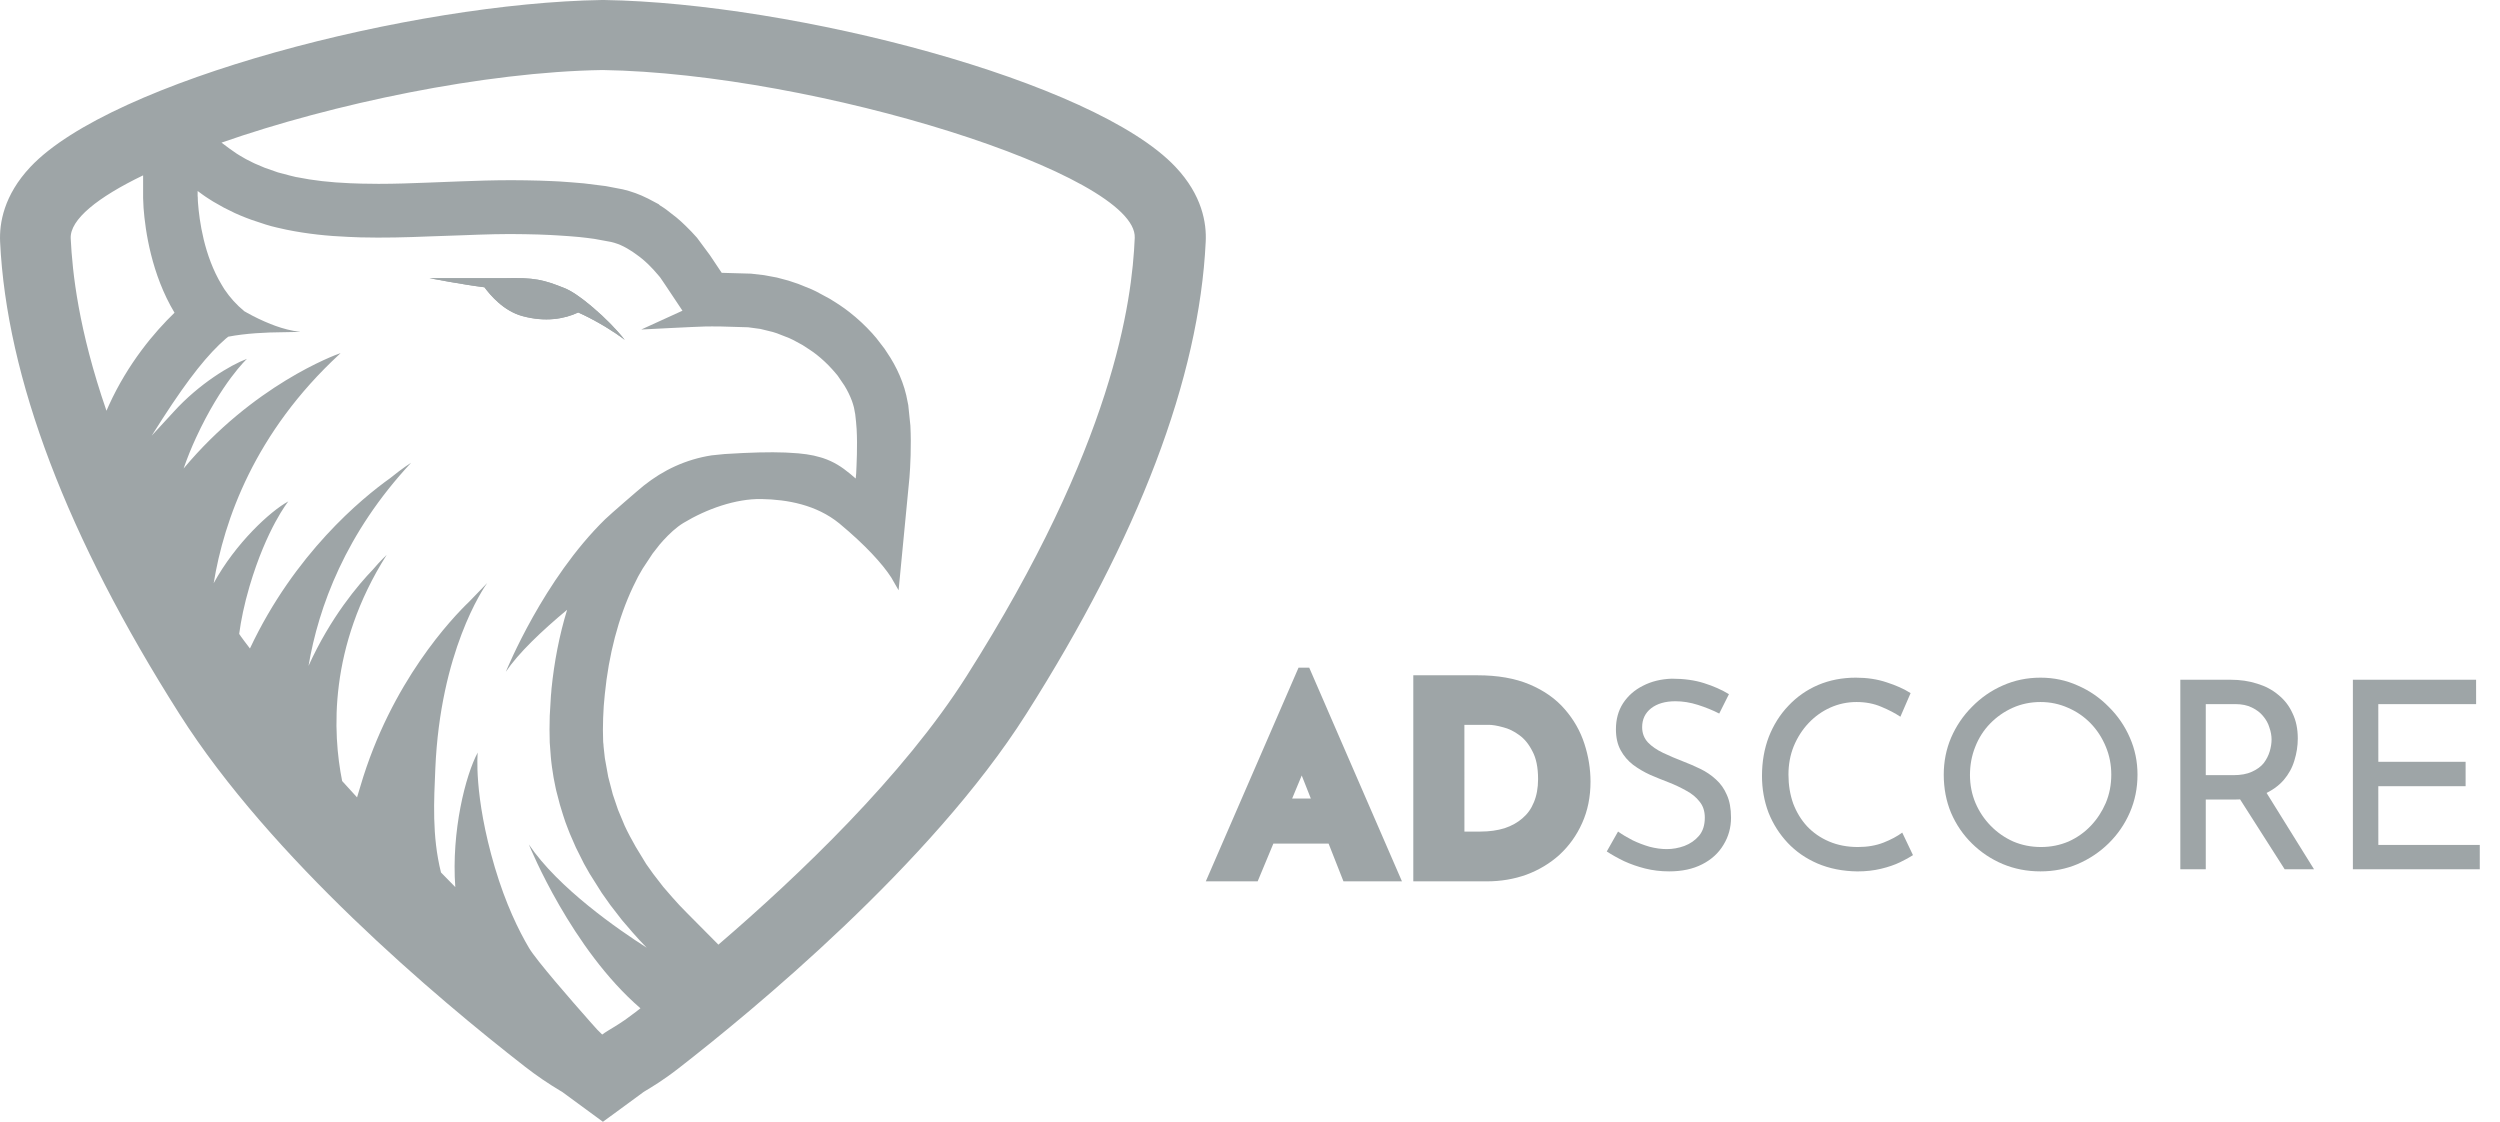
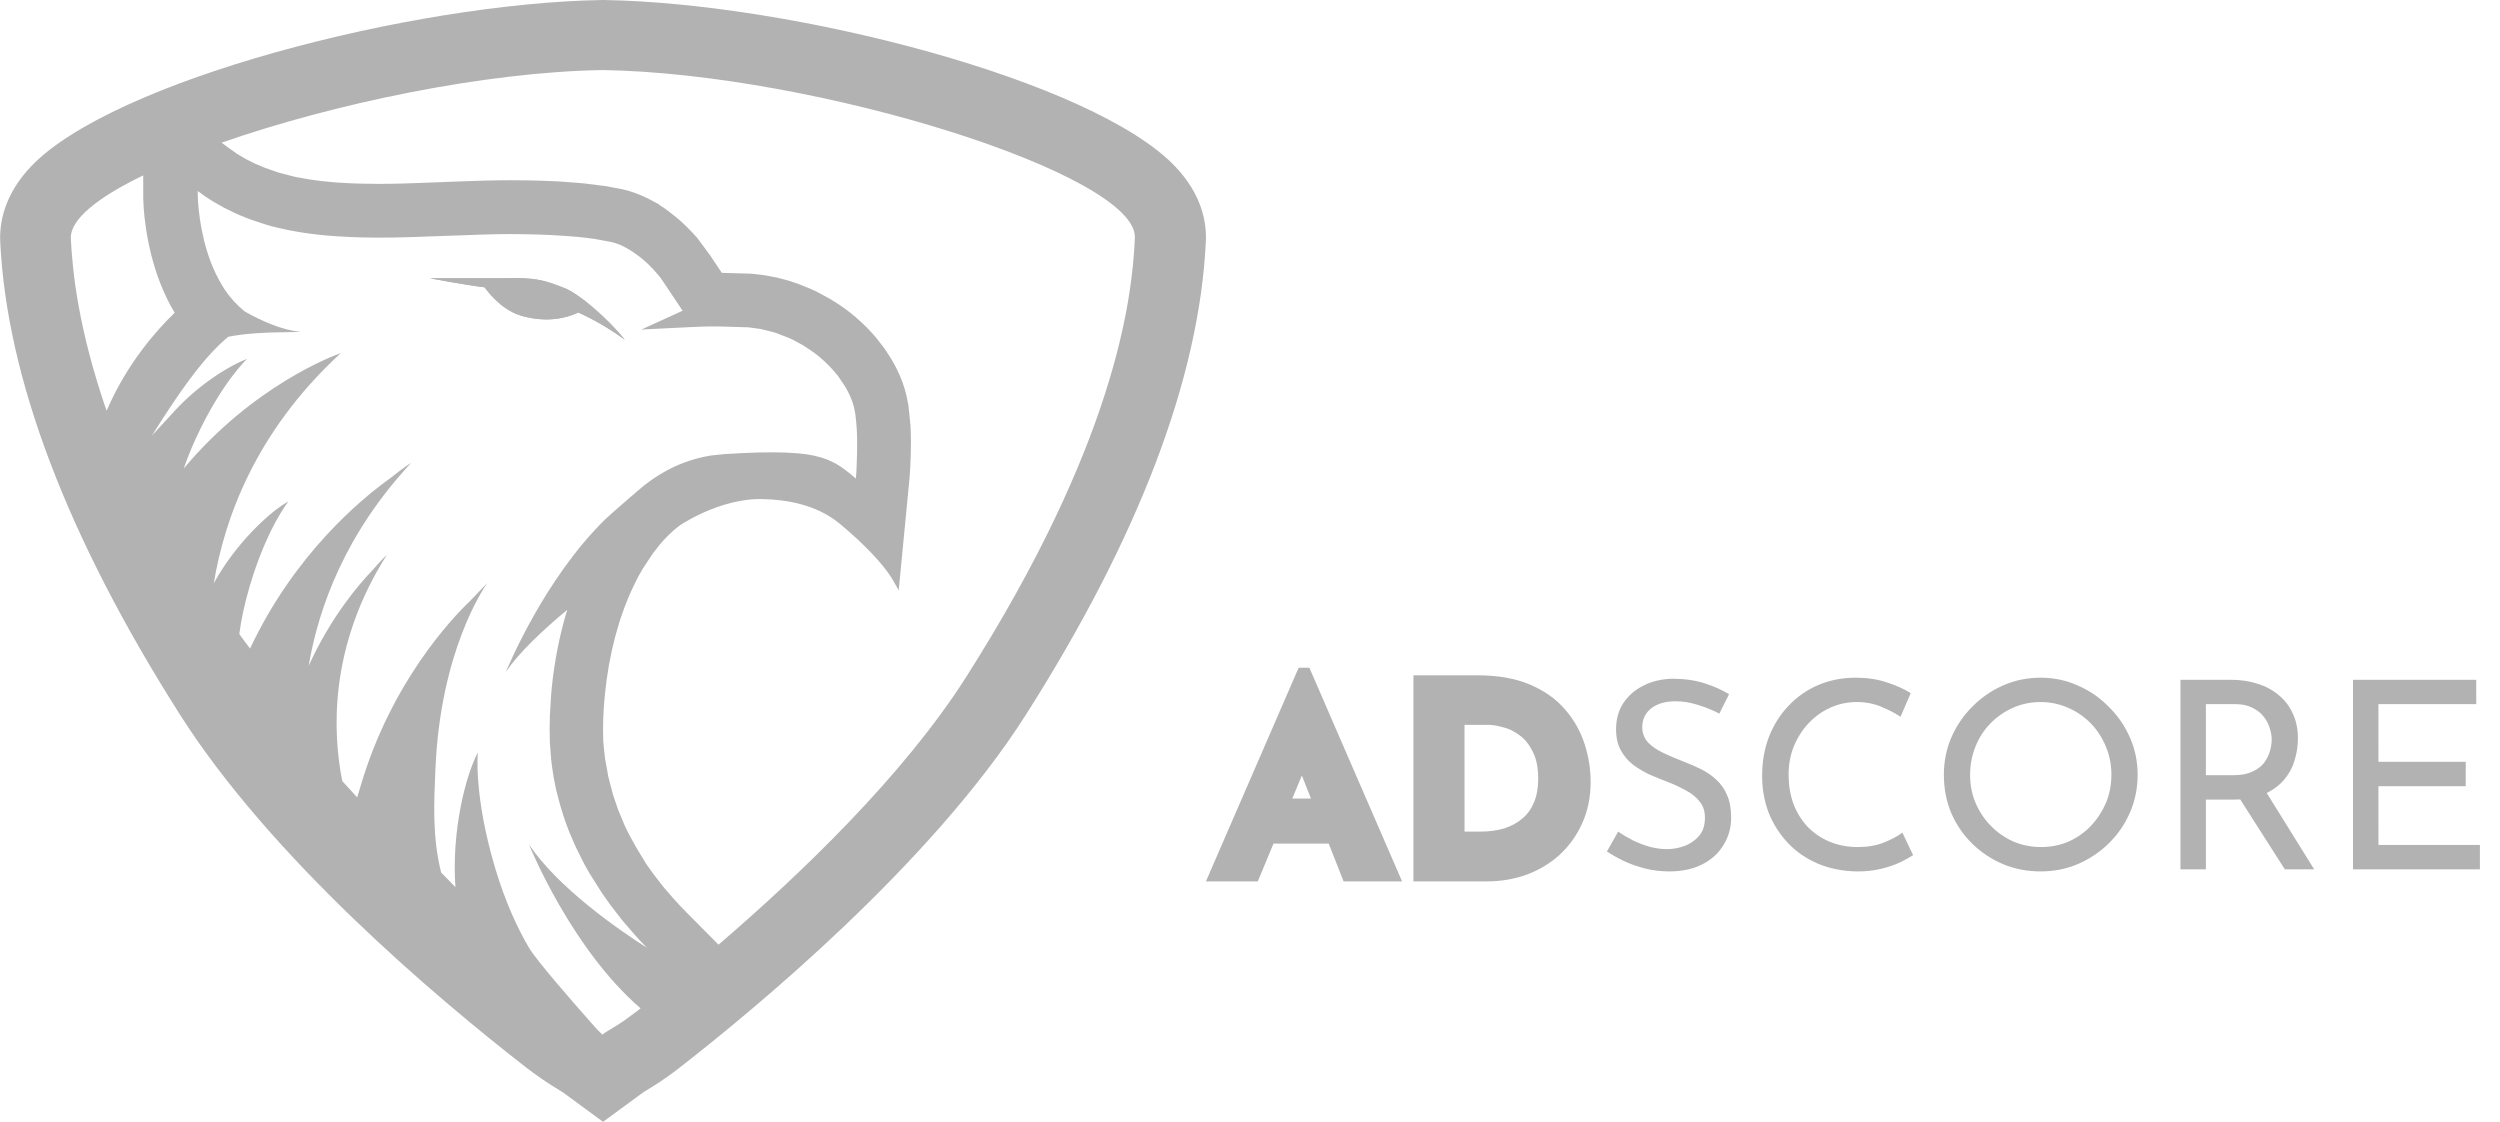
<svg xmlns="http://www.w3.org/2000/svg" width="100%" height="100%" viewBox="0 0 78 35" version="1.1" xml:space="preserve" style="fill-rule:evenodd;clip-rule:evenodd;stroke-linejoin:round;stroke-miterlimit:2;">
-   <path d="M19.492,10.604c-0.041,-0.033 -0.402,-0.312 -0.984,-0.624c-0.018,-0.011 -0.041,-0.022 -0.063,-0.033c-0.014,-0.011 -0.033,-0.018 -0.047,-0.026c-0.118,-0.061 -0.237,-0.118 -0.358,-0.172c-0.435,0.205 -1.031,0.305 -1.735,0.114c-0.59,-0.158 -1.002,-0.647 -1.19,-0.9c-0.66,-0.081 -1.713,-0.283 -1.713,-0.283l2.328,-0c0.951,-0.026 1.234,0.051 1.872,0.305c0.217,0.084 0.501,0.279 0.792,0.521c0.018,0.015 0.033,0.03 0.048,0.041l0.062,0.051c0.369,0.312 0.733,0.683 0.988,1.006" style="fill:#9ea5a7;" />
-   <path d="M36.675,5.207c-2.535,-2.692 -11.922,-5.112 -17.824,-5.207l-0.073,0c-5.91,0.095 -15.293,2.515 -17.828,5.207c-0.833,0.885 -0.973,1.759 -0.947,2.336c0.203,4.245 2.085,9.206 5.6,14.74c2.851,4.491 7.98,8.821 10.783,11.002c0.348,0.27 0.712,0.519 1.091,0.745l0.063,0.037l1.271,0.933l1.263,-0.926l0.052,-0.033c0.213,-0.128 0.578,-0.345 1.039,-0.705c2.269,-1.762 7.877,-6.368 10.849,-11.053c3.515,-5.534 5.401,-10.495 5.604,-14.74c0.03,-0.581 -0.11,-1.455 -0.943,-2.336Zm-9.948,8.181c-0.01,-0.155 -0.025,-0.309 -0.044,-0.463c-0.015,-0.077 -0.029,-0.147 -0.04,-0.213c-0.019,-0.073 -0.041,-0.143 -0.063,-0.205c-0.062,-0.165 -0.14,-0.324 -0.232,-0.474l-0.21,-0.309c-0.03,-0.033 -0.055,-0.069 -0.085,-0.102c-0.029,-0.034 -0.055,-0.067 -0.088,-0.1c-0.15,-0.167 -0.314,-0.32 -0.49,-0.459c-0.074,-0.055 -0.144,-0.11 -0.221,-0.158l-0.221,-0.143l-0.284,-0.154c-0.041,-0.018 -0.081,-0.04 -0.125,-0.059l-0.383,-0.15c-0.045,-0.015 -0.085,-0.03 -0.129,-0.041l-0.387,-0.095l-0.383,-0.052l-0.866,-0.025c-0.195,-0.004 -0.347,0 -0.464,0c-0.317,0.007 -2.005,0.095 -2.005,0.095l1.286,-0.587l-0.549,-0.823c-0.044,-0.062 -0.084,-0.125 -0.125,-0.184c-0.004,-0.003 -0.004,-0.007 -0.007,-0.011c-0,-0.003 -0.004,-0.003 -0.008,-0.011c-0.007,-0.011 -0.014,-0.018 -0.025,-0.033l-0.004,-0.003c-0.011,-0.015 -0.022,-0.03 -0.037,-0.044c-0.097,-0.117 -0.2,-0.229 -0.309,-0.335c-0.062,-0.06 -0.126,-0.117 -0.192,-0.172c-0.055,-0.044 -0.114,-0.092 -0.173,-0.132c-0.089,-0.068 -0.183,-0.13 -0.28,-0.184c-0.004,-0.004 -0.008,-0.004 -0.008,-0.007c-0.04,-0.023 -0.077,-0.041 -0.117,-0.063c-0.124,-0.063 -0.255,-0.111 -0.391,-0.143l-0.523,-0.096c-0.158,-0.022 -0.317,-0.042 -0.475,-0.058c-0.207,-0.019 -0.435,-0.037 -0.686,-0.051l-0.21,-0.012c-0.243,-0.011 -0.508,-0.022 -0.792,-0.025c-0.63,-0.015 -1.282,0.007 -1.945,0.033l-1.043,0.036c-0.718,0.03 -1.436,0.048 -2.147,0.03c-0.126,-0.004 -0.255,-0.008 -0.38,-0.015c-0.634,-0.026 -1.282,-0.092 -1.927,-0.224l-0.295,-0.066c-0.119,-0.027 -0.237,-0.058 -0.353,-0.095l-0.435,-0.144c-0.059,-0.022 -0.121,-0.044 -0.177,-0.066c-0.117,-0.044 -0.232,-0.095 -0.35,-0.147l-0.342,-0.169l-0.336,-0.19c-0.055,-0.034 -0.11,-0.067 -0.162,-0.103c-0.055,-0.037 -0.11,-0.07 -0.162,-0.11c-0.055,-0.037 -0.11,-0.078 -0.162,-0.118l-0,0.158c-0,0.011 -0,0.022 0.004,0.033c-0,0.033 0.003,0.066 0.003,0.106c-0,0.022 0.004,0.044 0.004,0.067c0.041,0.554 0.188,1.652 0.741,2.566l0.081,0.133c0.173,0.259 0.384,0.492 0.626,0.69c0.004,0.004 0.007,0.007 0.011,0.007l0.022,0.011c0.01,0.008 0.022,0.014 0.033,0.019c0.004,0 0.008,0.003 0.011,0.007c0.238,0.133 0.484,0.251 0.737,0.352l0.155,0.059c0.236,0.085 0.494,0.155 0.755,0.184c0.007,0 0.011,0.004 0.015,0.004l0.004,0c-0,0 -0.461,0.011 -0.568,0.011c-0.486,0.003 -1.135,0.033 -1.68,0.139c-0.026,0.023 -0.053,0.045 -0.081,0.066c-0.545,0.474 -1.134,1.201 -1.967,2.49l-0.339,0.532c-0,0 0.626,-0.683 0.682,-0.741c0.795,-0.878 1.775,-1.465 2.291,-1.657c-0,0 -0.792,0.735 -1.591,2.464c-0.145,0.313 -0.274,0.633 -0.387,0.959c2.166,-2.596 4.704,-3.536 4.9,-3.602l-0.004,0.003c-0.011,0.008 -0.019,0.019 -0.03,0.03c-2.648,2.445 -3.606,5.181 -3.927,7.146c0.678,-1.241 1.761,-2.244 2.329,-2.552c-0,0 -0.675,0.833 -1.213,2.658c-0.165,0.562 -0.265,1.058 -0.32,1.473c-0.004,0.018 0.335,0.459 0.335,0.459c1.393,-2.96 3.485,-4.682 4.384,-5.321c-0,0 0.004,0 0.004,-0.004c0.394,-0.319 0.641,-0.47 0.641,-0.47c-2.045,2.192 -2.888,4.495 -3.201,6.338c0.688,-1.52 1.561,-2.541 2.007,-3.004c0.247,-0.29 0.413,-0.44 0.431,-0.459c-1.823,2.876 -1.687,5.564 -1.389,7.055l0.465,0.51c0.022,-0.081 0.084,-0.279 0.107,-0.356c0.957,-3.25 2.866,-5.247 3.4,-5.758l0.553,-0.573c-0.126,0.176 -1.463,2.141 -1.618,5.791c-0.04,0.973 -0.11,2.09 0.177,3.239l0.446,0.456c-0.125,-1.745 0.321,-3.496 0.7,-4.198c-0,0 -0.137,1.318 0.534,3.584c0.339,1.142 0.744,1.968 1.068,2.516c0.229,0.385 1.308,1.623 1.912,2.306c0.082,0.092 0.152,0.173 0.214,0.239c0.019,0.01 0.122,0.128 0.155,0.154c0.033,-0.026 0.122,-0.085 0.188,-0.125c0.121,-0.074 0.298,-0.176 0.516,-0.327l0.335,-0.246c0.044,-0.037 0.092,-0.07 0.14,-0.11c0.004,-0.004 0.011,-0.008 0.015,-0.011c-2.148,-1.851 -3.441,-5.013 -3.482,-5.112c0.917,1.362 2.796,2.659 3.677,3.221c-0.152,-0.155 -0.3,-0.314 -0.442,-0.478l-0.328,-0.382l-0.361,-0.466l-0.273,-0.386l-0.379,-0.602l-0.173,-0.305l-0.255,-0.51l-0.184,-0.422c-0.022,-0.052 -0.04,-0.103 -0.062,-0.158c-0.056,-0.14 -0.107,-0.282 -0.151,-0.426l-0.1,-0.327l-0.114,-0.437c-0.008,-0.026 -0.011,-0.055 -0.019,-0.085c-0.047,-0.213 -0.085,-0.429 -0.114,-0.646c-0.007,-0.039 -0.012,-0.078 -0.015,-0.117c-0.007,-0.07 -0.018,-0.14 -0.022,-0.213l-0.033,-0.441l-0.007,-0.408c-0,-0.139 0.003,-0.282 0.007,-0.422l0.037,-0.635c0.007,-0.07 0.015,-0.14 0.018,-0.213c0.085,-0.837 0.244,-1.671 0.487,-2.464c-0.803,0.668 -1.525,1.358 -1.912,1.935c0.04,-0.096 1.182,-2.886 3.098,-4.759c0.155,-0.151 1.054,-0.929 1.205,-1.05c0.608,-0.485 1.315,-0.819 2.118,-0.944l0.406,-0.041c0.803,-0.051 1.411,-0.066 1.893,-0.047c0.044,0 0.085,0.003 0.125,0.007c0.398,0.018 0.708,0.062 0.973,0.143c0.026,0.008 0.052,0.015 0.074,0.022c0.342,0.114 0.589,0.276 0.851,0.492c0.055,0.048 0.114,0.096 0.173,0.147c-0,0 0.007,-0.062 0.015,-0.161c0.011,-0.268 0.044,-0.845 0.014,-1.381Zm3.424,7.716c-1.968,3.103 -5.214,6.202 -7.737,8.369l-0.991,-0.999c-0.156,-0.155 -0.306,-0.315 -0.45,-0.481l-0.28,-0.323l-0.309,-0.4l-0.225,-0.316l-0.324,-0.533l-0.184,-0.334c-0.057,-0.107 -0.111,-0.216 -0.162,-0.326l-0.207,-0.496l-0.162,-0.478l-0.143,-0.547l-0.1,-0.554c-0.004,-0.011 -0.004,-0.026 -0.007,-0.044l-0.037,-0.338c-0.004,-0.03 -0.004,-0.059 -0.007,-0.099l-0.004,-0.022c-0,-0.019 -0,-0.037 -0.004,-0.059l-0.007,-0.353c-0,-0.121 0.004,-0.239 0.007,-0.374c0.004,-0.121 0.011,-0.239 0.019,-0.371l0.033,-0.364c0.121,-1.23 0.423,-2.387 0.88,-3.352l0.155,-0.313c0.011,-0.025 0.026,-0.051 0.041,-0.073l0.106,-0.184l0.31,-0.47l0.221,-0.282c0.033,-0.041 0.066,-0.078 0.107,-0.122c0.199,-0.216 0.405,-0.411 0.633,-0.55c0.719,-0.434 1.632,-0.761 2.436,-0.746c0.803,0.015 1.709,0.176 2.427,0.76c0.826,0.687 1.349,1.267 1.622,1.689l0.228,0.397l0.339,-3.518c0.026,-0.331 0.062,-0.977 0.029,-1.619l-0.066,-0.639l-0.063,-0.309c-0.033,-0.141 -0.075,-0.279 -0.125,-0.415c-0.097,-0.263 -0.221,-0.515 -0.368,-0.753c-0.059,-0.095 -0.121,-0.189 -0.184,-0.282l-0.255,-0.331c-0.044,-0.055 -0.092,-0.11 -0.133,-0.154c-0.215,-0.237 -0.451,-0.456 -0.703,-0.654c-0.097,-0.076 -0.196,-0.148 -0.299,-0.217c-0.033,-0.025 -0.069,-0.047 -0.106,-0.069l-0.21,-0.132l-0.431,-0.232c-0.048,-0.025 -0.1,-0.047 -0.14,-0.066l-0.417,-0.169l-0.309,-0.103l-0.357,-0.095l-0.398,-0.074l-0.409,-0.047l-0.914,-0.026c-0.124,-0.183 -0.246,-0.367 -0.368,-0.551l-0.402,-0.543c-0.113,-0.128 -0.231,-0.252 -0.354,-0.371c-0.091,-0.09 -0.185,-0.175 -0.283,-0.257l-0.321,-0.25c-0.064,-0.047 -0.131,-0.091 -0.199,-0.132l-0.04,-0.037l-0.332,-0.176l-0.018,-0.008c-0.244,-0.123 -0.501,-0.216 -0.767,-0.279l-0.534,-0.102l-0.681,-0.085c-0.252,-0.023 -0.504,-0.042 -0.756,-0.059c-0,0 -0.191,-0.011 -0.224,-0.011c-0.258,-0.011 -0.538,-0.022 -0.833,-0.025c-0.147,-0.004 -0.298,-0.004 -0.449,-0.004c-0.549,0 -1.117,0.018 -1.603,0.037l-1.035,0.04c-0.457,0.018 -0.991,0.037 -1.507,0.037c-0.177,0 -0.357,-0.004 -0.542,-0.007l-0.346,-0.012c-0.619,-0.025 -1.161,-0.088 -1.647,-0.187l-0.044,-0.007l-0.107,-0.026c-0.022,-0.004 -0.044,-0.011 -0.074,-0.018l-0.379,-0.1l-0.416,-0.146l-0.303,-0.129c-0.022,-0.011 -0.044,-0.018 -0.069,-0.033l-0.188,-0.095c-0.015,-0.008 -0.026,-0.015 -0.041,-0.022l-0.177,-0.103c-0.033,-0.019 -0.062,-0.041 -0.095,-0.059l-0.236,-0.165l-0.236,-0.177c3.467,-1.211 8.194,-2.207 11.889,-2.265c6.668,0.106 16.696,3.261 16.604,5.236c-0.085,1.994 -0.655,6.442 -5.253,13.683Zm-26.829,-8.288c-0.876,-2.538 -1.064,-4.315 -1.116,-5.376c-0.029,-0.592 0.844,-1.286 2.259,-1.969l-0,0.709l0.014,0.308c0.052,0.705 0.247,2.071 0.966,3.269c-0.63,0.609 -1.448,1.575 -2.045,2.882l-0.078,0.177Z" style="fill:#9ea5a7;" />
-   <path d="M19.492,10.604c-0.041,-0.033 -0.402,-0.312 -0.984,-0.624c-0.018,-0.011 -0.041,-0.022 -0.063,-0.033c-0.014,-0.011 -0.033,-0.018 -0.047,-0.026c-0.118,-0.061 -0.237,-0.118 -0.358,-0.172c-0.435,0.205 -1.031,0.305 -1.735,0.114c-0.59,-0.158 -1.002,-0.647 -1.19,-0.9c-0.66,-0.081 -1.713,-0.283 -1.713,-0.283l2.328,-0c0.951,-0.026 1.234,0.051 1.872,0.305c0.217,0.084 0.501,0.279 0.792,0.521c0.018,0.015 0.033,0.03 0.048,0.041l0.062,0.051c0.369,0.312 0.733,0.683 0.988,1.006" style="fill:#9ea5a7;" />
-   <path d="M53.64,22.263c-0.202,-0.104 -0.423,-0.193 -0.663,-0.27c-0.239,-0.076 -0.474,-0.114 -0.703,-0.114c-0.316,-0 -0.57,0.073 -0.761,0.221c-0.185,0.147 -0.278,0.343 -0.278,0.588c-0,0.186 0.06,0.344 0.18,0.475c0.12,0.125 0.278,0.234 0.475,0.327c0.196,0.093 0.4,0.18 0.613,0.262c0.186,0.071 0.368,0.15 0.548,0.237c0.18,0.087 0.341,0.196 0.483,0.327c0.147,0.131 0.262,0.292 0.343,0.483c0.087,0.191 0.131,0.428 0.131,0.711c-0,0.311 -0.079,0.595 -0.237,0.851c-0.153,0.256 -0.374,0.458 -0.663,0.605c-0.289,0.148 -0.632,0.221 -1.03,0.221c-0.262,-0 -0.513,-0.03 -0.753,-0.09c-0.234,-0.06 -0.452,-0.136 -0.654,-0.229c-0.202,-0.098 -0.382,-0.199 -0.54,-0.302l0.352,-0.622c0.131,0.093 0.281,0.183 0.45,0.27c0.169,0.082 0.346,0.15 0.531,0.204c0.186,0.049 0.366,0.074 0.54,0.074c0.186,-0 0.368,-0.033 0.548,-0.098c0.186,-0.071 0.338,-0.177 0.458,-0.319c0.12,-0.142 0.18,-0.33 0.18,-0.565c-0,-0.201 -0.054,-0.368 -0.163,-0.499c-0.104,-0.136 -0.243,-0.25 -0.418,-0.343c-0.174,-0.098 -0.359,-0.186 -0.556,-0.262c-0.185,-0.071 -0.373,-0.147 -0.564,-0.229c-0.191,-0.087 -0.368,-0.191 -0.532,-0.311c-0.163,-0.125 -0.294,-0.278 -0.392,-0.458c-0.099,-0.18 -0.148,-0.398 -0.148,-0.654c-0,-0.311 0.074,-0.581 0.221,-0.81c0.153,-0.234 0.36,-0.417 0.622,-0.548c0.262,-0.136 0.562,-0.21 0.9,-0.221c0.381,-0 0.717,0.047 1.006,0.139c0.294,0.093 0.553,0.207 0.777,0.344l-0.303,0.605Z" style="fill:#9ea5a7;fill-rule:nonzero;" />
-   <path d="M59.685,26.68c-0.098,0.066 -0.232,0.139 -0.401,0.221c-0.169,0.082 -0.368,0.15 -0.597,0.205c-0.223,0.054 -0.469,0.082 -0.736,0.082c-0.458,-0.006 -0.872,-0.088 -1.243,-0.246c-0.366,-0.158 -0.676,-0.373 -0.933,-0.646c-0.256,-0.273 -0.455,-0.586 -0.597,-0.941c-0.136,-0.36 -0.204,-0.741 -0.204,-1.145c-0,-0.442 0.071,-0.848 0.212,-1.219c0.148,-0.376 0.352,-0.7 0.614,-0.973c0.262,-0.278 0.57,-0.494 0.924,-0.646c0.36,-0.153 0.753,-0.229 1.178,-0.229c0.354,0 0.676,0.049 0.965,0.147c0.289,0.093 0.537,0.204 0.744,0.335l-0.319,0.737c-0.163,-0.11 -0.362,-0.213 -0.597,-0.311c-0.229,-0.098 -0.485,-0.148 -0.769,-0.148c-0.289,0 -0.561,0.058 -0.817,0.172c-0.257,0.115 -0.483,0.276 -0.679,0.483c-0.197,0.207 -0.352,0.45 -0.467,0.728c-0.109,0.272 -0.163,0.567 -0.163,0.883c-0,0.322 0.049,0.622 0.147,0.9c0.104,0.273 0.248,0.51 0.434,0.712c0.19,0.201 0.419,0.36 0.687,0.474c0.267,0.114 0.567,0.172 0.899,0.172c0.3,0 0.567,-0.047 0.802,-0.139c0.234,-0.093 0.428,-0.197 0.581,-0.311l0.335,0.703Z" style="fill:#9ea5a7;fill-rule:nonzero;" />
-   <path d="M60.645,24.169c-0,-0.409 0.076,-0.793 0.229,-1.153c0.158,-0.365 0.376,-0.687 0.654,-0.965c0.278,-0.284 0.597,-0.505 0.957,-0.663c0.366,-0.163 0.758,-0.245 1.178,-0.245c0.415,0 0.802,0.082 1.162,0.245c0.365,0.158 0.687,0.379 0.965,0.663c0.283,0.278 0.504,0.6 0.662,0.965c0.159,0.36 0.238,0.744 0.238,1.153c-0,0.42 -0.079,0.813 -0.238,1.178c-0.158,0.365 -0.379,0.687 -0.662,0.965c-0.278,0.273 -0.6,0.488 -0.965,0.646c-0.36,0.153 -0.747,0.229 -1.162,0.229c-0.42,0 -0.812,-0.076 -1.178,-0.229c-0.36,-0.152 -0.679,-0.365 -0.957,-0.638c-0.278,-0.272 -0.496,-0.591 -0.654,-0.957c-0.153,-0.365 -0.229,-0.763 -0.229,-1.194Zm0.818,0.008c-0,0.311 0.057,0.603 0.172,0.876c0.114,0.267 0.272,0.504 0.474,0.711c0.202,0.207 0.436,0.371 0.704,0.491c0.267,0.114 0.556,0.172 0.867,0.172c0.305,0 0.591,-0.058 0.859,-0.172c0.267,-0.12 0.498,-0.284 0.695,-0.491c0.196,-0.207 0.351,-0.444 0.466,-0.711c0.115,-0.273 0.172,-0.568 0.172,-0.884c-0,-0.311 -0.057,-0.602 -0.172,-0.875c-0.115,-0.278 -0.273,-0.521 -0.474,-0.728c-0.202,-0.207 -0.437,-0.368 -0.704,-0.483c-0.267,-0.119 -0.553,-0.18 -0.859,-0.18c-0.311,0 -0.6,0.061 -0.867,0.18c-0.267,0.12 -0.501,0.284 -0.703,0.491c-0.202,0.207 -0.357,0.45 -0.466,0.728c-0.109,0.273 -0.164,0.565 -0.164,0.875Z" style="fill:#9ea5a7;fill-rule:nonzero;" />
-   <path d="M69.597,21.208c0.3,-0 0.575,0.041 0.826,0.122c0.256,0.077 0.477,0.194 0.663,0.352c0.19,0.153 0.338,0.344 0.441,0.573c0.109,0.223 0.164,0.485 0.164,0.785c-0,0.234 -0.036,0.463 -0.106,0.687c-0.066,0.224 -0.178,0.428 -0.336,0.613c-0.158,0.18 -0.365,0.328 -0.621,0.442c-0.251,0.109 -0.562,0.164 -0.933,0.164l-0.875,-0l-0,2.176l-0.794,-0l-0,-5.914l1.571,-0Zm0.082,2.977c0.234,-0 0.428,-0.035 0.58,-0.106c0.159,-0.071 0.281,-0.161 0.369,-0.27c0.087,-0.115 0.149,-0.237 0.188,-0.368c0.038,-0.131 0.057,-0.254 0.057,-0.368c-0,-0.12 -0.022,-0.243 -0.066,-0.368c-0.038,-0.131 -0.103,-0.251 -0.196,-0.36c-0.087,-0.109 -0.204,-0.199 -0.352,-0.27c-0.141,-0.071 -0.316,-0.107 -0.523,-0.107l-0.916,-0l-0,2.217l0.859,-0Zm0.973,0.45l1.546,2.487l-0.916,-0l-1.571,-2.463l0.941,-0.024Z" style="fill:#9ea5a7;fill-rule:nonzero;" />
-   <path d="M73.41,21.208l3.844,-0l0.001,0.76l-3.052,-0l0.001,1.8l2.723,-0l-0,0.761l-2.724,-0l0.001,1.832l3.165,-0l-0,0.761l-3.959,-0l-0,-5.914Z" style="fill:#9ea5a7;fill-rule:nonzero;" />
-   <path d="M37.933,27.294l2.716,-6.257l0.065,0l2.716,6.257l-1.375,0l-1.734,-4.401l0.859,-0.589l-2.077,4.99l-1.17,-0Zm1.857,-2.176l1.807,-0l0.418,0.998l-2.593,-0l0.368,-0.998Z" style="fill:#9ea5a7;fill-rule:nonzero;" />
-   <path d="M40.514,20.832l-2.893,6.666l1.618,-0l0.49,-1.178l1.723,-0l0.464,1.178l1.825,-0l-2.298,-5.294l-0.109,-0.253l-0.486,-1.119l-0.334,-0Zm0.167,0.643l0.309,0.712l-0.88,0.603l0.571,-1.315Zm0.544,1.253l1.893,4.361l-0.924,-0l-0.303,-0.769l0.43,-0l-0.588,-1.406l-0.396,-0l-0.497,-1.262l0.385,-0.924Zm-1.141,0.122l0.315,0.798l-0.527,1.266l-0.225,-0l-0.049,0.134l-0.47,1.272l0.158,-0l-0.32,0.769l-0.721,-0l1.839,-4.239Zm0.642,0.014l-0.101,0.242l-0.054,-0.136l0.155,-0.106Zm-0.112,1.331l0.284,0.719l-0.583,0l0.299,-0.719Zm-0.469,1.128l0.914,0l0.232,0.588l-1.392,0l0.246,-0.588Z" style="fill:#9ea5a7;fill-rule:nonzero;" />
-   <path d="M44.299,27.294l-0,-6.02l1.8,0c0.605,0 1.12,0.09 1.546,0.27c0.425,0.179 0.766,0.419 1.022,0.719c0.262,0.3 0.453,0.636 0.573,1.006c0.12,0.371 0.18,0.745 0.18,1.121c-0,0.447 -0.082,0.851 -0.246,1.211c-0.158,0.354 -0.376,0.66 -0.654,0.916c-0.278,0.251 -0.6,0.444 -0.965,0.581c-0.366,0.13 -0.753,0.196 -1.162,0.196l-2.094,0Zm1.186,-1.145l0.704,0c0.3,0 0.572,-0.039 0.818,-0.115c0.245,-0.082 0.455,-0.199 0.629,-0.352c0.18,-0.152 0.317,-0.343 0.409,-0.572c0.099,-0.235 0.148,-0.502 0.148,-0.802c-0,-0.392 -0.066,-0.711 -0.197,-0.957c-0.125,-0.251 -0.283,-0.444 -0.474,-0.581c-0.185,-0.136 -0.376,-0.229 -0.573,-0.278c-0.196,-0.054 -0.362,-0.081 -0.499,-0.081l-0.965,0l-0,3.738Z" style="fill:#9ea5a7;fill-rule:nonzero;" />
-   <path d="M44.095,21.069l-0,6.429l2.298,0c0.431,0 0.843,-0.069 1.231,-0.208l0.002,-0.001c0.388,-0.144 0.733,-0.352 1.031,-0.62l0.001,-0.002c0.298,-0.275 0.534,-0.604 0.702,-0.982l0.001,-0.001c0.176,-0.388 0.263,-0.822 0.263,-1.294c-0,-0.398 -0.063,-0.793 -0.19,-1.183c-0.128,-0.396 -0.333,-0.757 -0.611,-1.076c-0.28,-0.327 -0.649,-0.586 -1.099,-0.776c-0.457,-0.193 -1,-0.286 -1.625,-0.286l-2.004,0Zm0.409,0.409l1.594,0c0.585,0 1.074,0.088 1.467,0.254c0.401,0.17 0.713,0.392 0.947,0.665l0.001,0.001c0.244,0.28 0.421,0.59 0.532,0.935c0.114,0.351 0.17,0.703 0.17,1.057c-0,0.423 -0.077,0.795 -0.227,1.126l-0,0.001l-0.001,0c-0.147,0.331 -0.348,0.612 -0.605,0.849l-0.001,0.001c-0.258,0.232 -0.555,0.411 -0.897,0.539c-0.342,0.122 -0.704,0.183 -1.091,0.183l-1.889,0l-0,-5.611Zm0.777,0.728l-0,4.147l0.908,-0c0.317,-0 0.61,-0.04 0.878,-0.124l0.002,-0l0.002,-0.001c0.268,-0.089 0.502,-0.219 0.699,-0.391c0.204,-0.174 0.361,-0.393 0.465,-0.65c0.109,-0.262 0.162,-0.557 0.162,-0.879c-0,-0.414 -0.068,-0.765 -0.219,-1.05c-0.137,-0.273 -0.315,-0.494 -0.535,-0.652l-0.001,-0.001c-0.203,-0.149 -0.418,-0.254 -0.642,-0.31c-0.206,-0.057 -0.387,-0.089 -0.55,-0.089l-1.169,-0Zm0.408,0.409l0.761,-0c0.109,-0 0.26,0.023 0.444,0.075l0.003,0.001l0.003,-0c0.167,0.042 0.334,0.121 0.501,0.244l0.001,0.002l0.001,-0c0.16,0.115 0.297,0.279 0.41,0.506l0.003,0.005c0.11,0.205 0.172,0.491 0.172,0.86c-0,0.278 -0.045,0.518 -0.131,0.723l-0.001,0.002c-0.081,0.201 -0.197,0.362 -0.352,0.494l-0.002,0.002c-0.152,0.133 -0.336,0.237 -0.558,0.311c-0.223,0.069 -0.474,0.105 -0.755,0.105l-0.499,-0l-0.001,-3.33Z" style="fill:#9ea5a7;fill-rule:nonzero;" />
+   <path d="M19.496,10.605c-0.041,-0.033 -0.402,-0.312 -0.984,-0.624c-0.018,-0.011 -0.041,-0.022 -0.063,-0.033c-0.014,-0.011 -0.033,-0.018 -0.047,-0.026c-0.118,-0.061 -0.237,-0.118 -0.358,-0.172c-0.435,0.205 -1.031,0.305 -1.735,0.114c-0.59,-0.158 -1.002,-0.647 -1.19,-0.9c-0.66,-0.081 -1.713,-0.283 -1.713,-0.283l2.328,0c0.951,-0.026 1.234,0.051 1.872,0.305c0.217,0.084 0.501,0.279 0.792,0.521c0.018,0.015 0.033,0.03 0.048,0.041l0.062,0.051c0.369,0.312 0.733,0.683 0.988,1.006" style="fill:#b2b2b2;" />
+   <path d="M36.679,5.208c-2.535,-2.692 -11.922,-5.112 -17.824,-5.207l-0.073,-0c-5.91,0.095 -15.293,2.515 -17.828,5.207c-0.833,0.885 -0.973,1.759 -0.947,2.336c0.203,4.245 2.085,9.206 5.6,14.74c2.851,4.491 7.98,8.821 10.783,11.002c0.348,0.27 0.712,0.519 1.091,0.745l0.063,0.037l1.271,0.933l1.263,-0.926l0.052,-0.033c0.213,-0.128 0.578,-0.345 1.039,-0.705c2.269,-1.762 7.877,-6.368 10.849,-11.053c3.515,-5.534 5.401,-10.495 5.604,-14.74c0.03,-0.581 -0.11,-1.455 -0.943,-2.336l0,-0Zm-9.948,8.181c-0.01,-0.155 -0.025,-0.309 -0.044,-0.463c-0.015,-0.077 -0.029,-0.147 -0.04,-0.213c-0.019,-0.073 -0.041,-0.143 -0.063,-0.205c-0.062,-0.165 -0.14,-0.324 -0.232,-0.474l-0.21,-0.309c-0.03,-0.033 -0.055,-0.069 -0.085,-0.102c-0.029,-0.034 -0.055,-0.067 -0.088,-0.1c-0.15,-0.167 -0.314,-0.32 -0.49,-0.459c-0.074,-0.055 -0.144,-0.11 -0.221,-0.158l-0.221,-0.143l-0.284,-0.154c-0.041,-0.018 -0.081,-0.04 -0.125,-0.059l-0.383,-0.15c-0.045,-0.015 -0.085,-0.03 -0.129,-0.041l-0.387,-0.095l-0.383,-0.052l-0.866,-0.025c-0.195,-0.004 -0.347,-0 -0.464,-0c-0.317,0.007 -2.005,0.095 -2.005,0.095l1.286,-0.587l-0.549,-0.823c-0.044,-0.062 -0.084,-0.125 -0.125,-0.184c-0.004,-0.003 -0.004,-0.007 -0.007,-0.011c-0,-0.003 -0.004,-0.003 -0.008,-0.011c-0.007,-0.011 -0.014,-0.018 -0.025,-0.033l-0.004,-0.003c-0.011,-0.015 -0.022,-0.03 -0.037,-0.044c-0.097,-0.117 -0.2,-0.229 -0.309,-0.335c-0.062,-0.06 -0.126,-0.117 -0.192,-0.172c-0.055,-0.044 -0.114,-0.092 -0.173,-0.132c-0.089,-0.068 -0.183,-0.13 -0.28,-0.184c-0.004,-0.004 -0.008,-0.004 -0.008,-0.007c-0.04,-0.023 -0.077,-0.041 -0.117,-0.063c-0.124,-0.063 -0.255,-0.111 -0.391,-0.143l-0.523,-0.096c-0.158,-0.022 -0.317,-0.042 -0.475,-0.058c-0.207,-0.019 -0.435,-0.037 -0.686,-0.051l-0.21,-0.012c-0.243,-0.011 -0.508,-0.022 -0.792,-0.025c-0.63,-0.015 -1.282,0.007 -1.945,0.033l-1.043,0.036c-0.718,0.03 -1.436,0.048 -2.147,0.03c-0.126,-0.004 -0.255,-0.008 -0.38,-0.015c-0.634,-0.026 -1.282,-0.092 -1.927,-0.224l-0.295,-0.066c-0.119,-0.027 -0.237,-0.058 -0.353,-0.095l-0.435,-0.144c-0.059,-0.022 -0.121,-0.044 -0.177,-0.066c-0.117,-0.044 -0.232,-0.095 -0.35,-0.147l-0.342,-0.169l-0.336,-0.19c-0.055,-0.034 -0.11,-0.067 -0.162,-0.103c-0.055,-0.037 -0.11,-0.07 -0.162,-0.11c-0.055,-0.037 -0.11,-0.078 -0.162,-0.118l0,0.158c0,0.011 0,0.022 0.004,0.033c-0,0.033 0.003,0.066 0.003,0.106c0,0.022 0.004,0.044 0.004,0.067c0.041,0.554 0.188,1.652 0.741,2.566l0.081,0.133c0.173,0.259 0.384,0.492 0.626,0.69c0.004,0.004 0.007,0.007 0.011,0.007l0.022,0.011c0.01,0.008 0.022,0.014 0.033,0.019c0.004,-0 0.008,0.003 0.011,0.007c0.238,0.133 0.484,0.251 0.737,0.352l0.155,0.059c0.236,0.085 0.494,0.155 0.755,0.184c0.007,-0 0.011,0.004 0.015,0.004l0.004,-0c-0,-0 -0.461,0.011 -0.568,0.011c-0.486,0.003 -1.135,0.033 -1.68,0.139c-0.026,0.023 -0.053,0.045 -0.081,0.066c-0.545,0.474 -1.134,1.201 -1.967,2.49l-0.339,0.532c-0,0 0.626,-0.683 0.682,-0.741c0.795,-0.878 1.775,-1.465 2.291,-1.657c0,0 -0.792,0.735 -1.591,2.464c-0.145,0.313 -0.274,0.633 -0.387,0.959c2.166,-2.596 4.704,-3.536 4.9,-3.602l-0.004,0.003c-0.011,0.008 -0.019,0.019 -0.03,0.03c-2.648,2.445 -3.606,5.181 -3.927,7.146c0.678,-1.241 1.761,-2.244 2.329,-2.552c-0,-0 -0.675,0.833 -1.213,2.658c-0.165,0.562 -0.265,1.058 -0.32,1.473c-0.004,0.018 0.335,0.459 0.335,0.459c1.393,-2.96 3.485,-4.682 4.384,-5.321c0,-0 0.004,-0 0.004,-0.004c0.394,-0.319 0.641,-0.47 0.641,-0.47c-2.045,2.192 -2.888,4.495 -3.201,6.338c0.688,-1.52 1.561,-2.541 2.007,-3.004c0.247,-0.29 0.413,-0.44 0.431,-0.459c-1.823,2.876 -1.687,5.564 -1.389,7.055l0.465,0.51c0.022,-0.081 0.084,-0.279 0.107,-0.356c0.957,-3.25 2.866,-5.247 3.4,-5.758l0.553,-0.573c-0.126,0.176 -1.463,2.141 -1.618,5.791c-0.04,0.973 -0.11,2.09 0.177,3.239l0.446,0.456c-0.125,-1.745 0.321,-3.496 0.7,-4.198c-0,0 -0.137,1.318 0.534,3.584c0.339,1.142 0.744,1.968 1.068,2.516c0.229,0.385 1.308,1.623 1.912,2.306c0.082,0.092 0.152,0.173 0.214,0.239c0.019,0.01 0.122,0.128 0.155,0.154c0.033,-0.026 0.122,-0.085 0.188,-0.125c0.121,-0.074 0.298,-0.176 0.516,-0.327l0.335,-0.246c0.044,-0.037 0.092,-0.07 0.14,-0.11c0.004,-0.004 0.011,-0.008 0.015,-0.011c-2.148,-1.851 -3.441,-5.013 -3.482,-5.112c0.917,1.362 2.796,2.659 3.677,3.221c-0.152,-0.155 -0.3,-0.314 -0.442,-0.478l-0.328,-0.382l-0.361,-0.466l-0.273,-0.386l-0.379,-0.602l-0.173,-0.305l-0.255,-0.51l-0.184,-0.422c-0.022,-0.052 -0.04,-0.103 -0.062,-0.158c-0.056,-0.14 -0.107,-0.282 -0.151,-0.426l-0.1,-0.327l-0.114,-0.437c-0.008,-0.026 -0.011,-0.055 -0.019,-0.085c-0.047,-0.213 -0.085,-0.429 -0.114,-0.646c-0.007,-0.039 -0.012,-0.078 -0.015,-0.117c-0.007,-0.07 -0.018,-0.14 -0.022,-0.213l-0.033,-0.441l-0.007,-0.408c-0,-0.139 0.003,-0.282 0.007,-0.422l0.037,-0.635c0.007,-0.07 0.015,-0.14 0.018,-0.213c0.085,-0.837 0.244,-1.671 0.487,-2.464c-0.803,0.668 -1.525,1.358 -1.912,1.935c0.04,-0.096 1.182,-2.886 3.098,-4.759c0.155,-0.151 1.054,-0.929 1.205,-1.05c0.608,-0.485 1.315,-0.819 2.118,-0.944l0.406,-0.041c0.803,-0.051 1.411,-0.066 1.893,-0.047c0.044,-0 0.085,0.003 0.125,0.007c0.398,0.018 0.708,0.062 0.973,0.143c0.026,0.008 0.052,0.015 0.074,0.022c0.342,0.114 0.589,0.276 0.851,0.492c0.055,0.048 0.114,0.096 0.173,0.147c0,0 0.007,-0.062 0.015,-0.161c0.011,-0.268 0.044,-0.845 0.014,-1.381Zm3.424,7.716c-1.968,3.103 -5.214,6.202 -7.737,8.369l-0.991,-0.999c-0.156,-0.155 -0.306,-0.315 -0.45,-0.481l-0.28,-0.323l-0.309,-0.4l-0.225,-0.316l-0.324,-0.533l-0.184,-0.334c-0.057,-0.107 -0.111,-0.216 -0.162,-0.326l-0.207,-0.496l-0.162,-0.478l-0.143,-0.547l-0.1,-0.554c-0.004,-0.011 -0.004,-0.026 -0.007,-0.044l-0.037,-0.338c-0.004,-0.03 -0.004,-0.059 -0.007,-0.099l-0.004,-0.022c-0,-0.019 -0,-0.037 -0.004,-0.059l-0.007,-0.353c-0,-0.121 0.004,-0.239 0.007,-0.374c0.004,-0.121 0.011,-0.239 0.019,-0.371l0.033,-0.364c0.121,-1.23 0.423,-2.387 0.88,-3.352l0.155,-0.313c0.011,-0.025 0.026,-0.051 0.041,-0.073l0.106,-0.184l0.31,-0.47l0.221,-0.282c0.033,-0.041 0.066,-0.078 0.107,-0.122c0.199,-0.216 0.405,-0.411 0.633,-0.55c0.719,-0.434 1.632,-0.761 2.436,-0.746c0.803,0.015 1.709,0.176 2.427,0.76c0.826,0.687 1.349,1.267 1.622,1.689l0.228,0.397l0.339,-3.518c0.026,-0.331 0.062,-0.977 0.029,-1.619l-0.066,-0.639l-0.063,-0.309c-0.033,-0.141 -0.075,-0.279 -0.125,-0.415c-0.097,-0.263 -0.221,-0.515 -0.368,-0.753c-0.059,-0.095 -0.121,-0.189 -0.184,-0.282l-0.255,-0.331c-0.044,-0.055 -0.092,-0.11 -0.133,-0.154c-0.215,-0.237 -0.451,-0.456 -0.703,-0.654c-0.097,-0.076 -0.196,-0.148 -0.299,-0.217c-0.033,-0.025 -0.069,-0.047 -0.106,-0.069l-0.21,-0.132l-0.431,-0.232c-0.048,-0.025 -0.1,-0.047 -0.14,-0.066l-0.417,-0.169l-0.309,-0.103l-0.357,-0.095l-0.398,-0.074l-0.409,-0.047l-0.914,-0.026c-0.124,-0.183 -0.246,-0.367 -0.368,-0.551l-0.402,-0.543c-0.113,-0.128 -0.231,-0.252 -0.354,-0.371c-0.091,-0.09 -0.185,-0.175 -0.283,-0.257l-0.321,-0.25c-0.064,-0.047 -0.131,-0.091 -0.199,-0.132l-0.04,-0.037l-0.332,-0.176l-0.018,-0.008c-0.244,-0.123 -0.501,-0.216 -0.767,-0.279l-0.534,-0.102l-0.681,-0.085c-0.252,-0.023 -0.504,-0.042 -0.756,-0.059c0,0 -0.191,-0.011 -0.224,-0.011c-0.258,-0.011 -0.538,-0.022 -0.833,-0.025c-0.147,-0.004 -0.298,-0.004 -0.449,-0.004c-0.549,-0 -1.117,0.018 -1.603,0.037l-1.035,0.04c-0.457,0.018 -0.991,0.037 -1.507,0.037c-0.177,-0 -0.357,-0.004 -0.542,-0.007l-0.346,-0.012c-0.619,-0.025 -1.161,-0.088 -1.647,-0.187l-0.044,-0.007l-0.107,-0.026c-0.022,-0.004 -0.044,-0.011 -0.074,-0.018l-0.379,-0.1l-0.416,-0.146l-0.303,-0.129c-0.022,-0.011 -0.044,-0.018 -0.069,-0.033l-0.188,-0.095c-0.015,-0.008 -0.026,-0.015 -0.041,-0.022l-0.177,-0.103c-0.033,-0.019 -0.062,-0.041 -0.095,-0.059l-0.236,-0.165l-0.236,-0.177c3.467,-1.211 8.194,-2.207 11.889,-2.265c6.668,0.106 16.696,3.261 16.604,5.236c-0.085,1.994 -0.655,6.442 -5.253,13.683Zm-26.829,-8.288c-0.876,-2.538 -1.064,-4.315 -1.116,-5.376c-0.029,-0.592 0.844,-1.286 2.259,-1.969l-0,0.709l0.014,0.308c0.052,0.705 0.247,2.071 0.966,3.269c-0.63,0.609 -1.448,1.575 -2.045,2.882l-0.078,0.177Z" style="fill:#b2b2b2;" />
+   <path d="M19.496,10.605c-0.041,-0.033 -0.402,-0.312 -0.984,-0.624c-0.018,-0.011 -0.041,-0.022 -0.063,-0.033c-0.014,-0.011 -0.033,-0.018 -0.047,-0.026c-0.118,-0.061 -0.237,-0.118 -0.358,-0.172c-0.435,0.205 -1.031,0.305 -1.735,0.114c-0.59,-0.158 -1.002,-0.647 -1.19,-0.9c-0.66,-0.081 -1.713,-0.283 -1.713,-0.283l2.328,0c0.951,-0.026 1.234,0.051 1.872,0.305c0.217,0.084 0.501,0.279 0.792,0.521c0.018,0.015 0.033,0.03 0.048,0.041l0.062,0.051c0.369,0.312 0.733,0.683 0.988,1.006" style="fill:#b2b2b2;" />
+   <path d="M53.644,22.264c-0.202,-0.104 -0.423,-0.193 -0.663,-0.27c-0.239,-0.076 -0.474,-0.114 -0.703,-0.114c-0.316,-0 -0.57,0.073 -0.761,0.221c-0.185,0.147 -0.278,0.343 -0.278,0.588c0,0.186 0.06,0.344 0.18,0.475c0.12,0.125 0.278,0.234 0.475,0.327c0.196,0.093 0.4,0.18 0.613,0.262c0.186,0.071 0.368,0.15 0.548,0.237c0.18,0.087 0.341,0.196 0.483,0.327c0.147,0.131 0.262,0.292 0.343,0.483c0.087,0.191 0.131,0.428 0.131,0.711c0,0.311 -0.079,0.595 -0.237,0.851c-0.153,0.256 -0.374,0.458 -0.663,0.605c-0.289,0.148 -0.632,0.221 -1.03,0.221c-0.262,0 -0.513,-0.03 -0.753,-0.09c-0.234,-0.06 -0.452,-0.136 -0.654,-0.229c-0.202,-0.098 -0.382,-0.199 -0.54,-0.302l0.352,-0.622c0.131,0.093 0.281,0.183 0.45,0.27c0.169,0.082 0.346,0.15 0.531,0.204c0.186,0.049 0.366,0.074 0.54,0.074c0.186,-0 0.368,-0.033 0.548,-0.098c0.186,-0.071 0.338,-0.177 0.458,-0.319c0.12,-0.142 0.18,-0.33 0.18,-0.565c0,-0.201 -0.054,-0.368 -0.163,-0.499c-0.104,-0.136 -0.243,-0.25 -0.418,-0.343c-0.174,-0.098 -0.359,-0.186 -0.556,-0.262c-0.185,-0.071 -0.373,-0.147 -0.564,-0.229c-0.191,-0.087 -0.368,-0.191 -0.532,-0.311c-0.163,-0.125 -0.294,-0.278 -0.392,-0.458c-0.099,-0.18 -0.148,-0.398 -0.148,-0.654c0,-0.311 0.074,-0.581 0.221,-0.81c0.153,-0.234 0.36,-0.417 0.622,-0.548c0.262,-0.136 0.562,-0.21 0.9,-0.221c0.381,0 0.717,0.047 1.006,0.139c0.294,0.093 0.553,0.207 0.777,0.344l-0.303,0.605Z" style="fill:#b2b2b2;fill-rule:nonzero;" />
+   <path d="M59.689,26.681c-0.098,0.066 -0.232,0.139 -0.401,0.221c-0.169,0.082 -0.368,0.15 -0.597,0.205c-0.223,0.054 -0.469,0.082 -0.736,0.082c-0.458,-0.006 -0.872,-0.088 -1.243,-0.246c-0.366,-0.158 -0.676,-0.373 -0.933,-0.646c-0.256,-0.273 -0.455,-0.586 -0.597,-0.941c-0.136,-0.36 -0.204,-0.741 -0.204,-1.145c-0,-0.442 0.071,-0.848 0.212,-1.219c0.148,-0.376 0.352,-0.7 0.614,-0.973c0.262,-0.278 0.57,-0.494 0.924,-0.646c0.36,-0.153 0.753,-0.229 1.178,-0.229c0.354,-0 0.676,0.049 0.965,0.147c0.289,0.093 0.537,0.204 0.744,0.335l-0.319,0.737c-0.163,-0.11 -0.362,-0.213 -0.597,-0.311c-0.229,-0.098 -0.485,-0.148 -0.769,-0.148c-0.289,0 -0.561,0.058 -0.817,0.172c-0.257,0.115 -0.483,0.276 -0.679,0.483c-0.197,0.207 -0.352,0.45 -0.467,0.728c-0.109,0.272 -0.163,0.567 -0.163,0.883c-0,0.322 0.049,0.622 0.147,0.9c0.104,0.273 0.248,0.51 0.434,0.712c0.19,0.201 0.419,0.36 0.687,0.474c0.267,0.114 0.567,0.172 0.899,0.172c0.3,-0 0.567,-0.047 0.802,-0.139c0.234,-0.093 0.428,-0.197 0.581,-0.311l0.335,0.703Z" style="fill:#b2b2b2;fill-rule:nonzero;" />
+   <path d="M60.649,24.17c0,-0.409 0.076,-0.793 0.229,-1.153c0.158,-0.365 0.376,-0.687 0.654,-0.965c0.278,-0.284 0.597,-0.505 0.957,-0.663c0.366,-0.163 0.758,-0.245 1.178,-0.245c0.415,-0 0.802,0.082 1.162,0.245c0.365,0.158 0.687,0.379 0.965,0.663c0.283,0.278 0.504,0.6 0.662,0.965c0.159,0.36 0.238,0.744 0.238,1.153c-0,0.42 -0.079,0.813 -0.238,1.178c-0.158,0.365 -0.379,0.687 -0.662,0.965c-0.278,0.273 -0.6,0.488 -0.965,0.646c-0.36,0.153 -0.747,0.229 -1.162,0.229c-0.42,0 -0.812,-0.076 -1.178,-0.229c-0.36,-0.152 -0.679,-0.365 -0.957,-0.638c-0.278,-0.272 -0.496,-0.591 -0.654,-0.957c-0.153,-0.365 -0.229,-0.763 -0.229,-1.194Zm0.818,0.008c-0,0.311 0.057,0.603 0.172,0.876c0.114,0.267 0.272,0.504 0.474,0.711c0.202,0.207 0.436,0.371 0.704,0.491c0.267,0.114 0.556,0.172 0.867,0.172c0.305,-0 0.591,-0.058 0.859,-0.172c0.267,-0.12 0.498,-0.284 0.695,-0.491c0.196,-0.207 0.351,-0.444 0.466,-0.711c0.115,-0.273 0.172,-0.568 0.172,-0.884c-0,-0.311 -0.057,-0.602 -0.172,-0.875c-0.115,-0.278 -0.273,-0.521 -0.474,-0.728c-0.202,-0.207 -0.437,-0.368 -0.704,-0.483c-0.267,-0.119 -0.553,-0.18 -0.859,-0.18c-0.311,0 -0.6,0.061 -0.867,0.18c-0.267,0.12 -0.501,0.284 -0.703,0.491c-0.202,0.207 -0.357,0.45 -0.466,0.728c-0.109,0.273 -0.164,0.565 -0.164,0.875Z" style="fill:#b2b2b2;fill-rule:nonzero;" />
+   <path d="M69.601,21.209c0.3,-0 0.575,0.041 0.826,0.122c0.256,0.077 0.477,0.194 0.663,0.352c0.19,0.153 0.338,0.344 0.441,0.573c0.109,0.223 0.164,0.485 0.164,0.785c-0,0.234 -0.036,0.463 -0.106,0.687c-0.066,0.224 -0.178,0.428 -0.336,0.613c-0.158,0.18 -0.365,0.328 -0.621,0.442c-0.251,0.109 -0.562,0.164 -0.933,0.164l-0.875,-0l-0,2.176l-0.794,-0l0,-5.914l1.571,-0Zm0.082,2.977c0.234,0 0.428,-0.035 0.58,-0.106c0.159,-0.071 0.281,-0.161 0.369,-0.27c0.087,-0.115 0.149,-0.237 0.188,-0.368c0.038,-0.131 0.057,-0.254 0.057,-0.368c-0,-0.12 -0.022,-0.243 -0.066,-0.368c-0.038,-0.131 -0.103,-0.251 -0.196,-0.36c-0.087,-0.109 -0.204,-0.199 -0.352,-0.27c-0.141,-0.071 -0.316,-0.107 -0.523,-0.107l-0.916,0l-0,2.217l0.859,0Zm0.973,0.45l1.546,2.487l-0.916,-0l-1.571,-2.463l0.941,-0.024Z" style="fill:#b2b2b2;fill-rule:nonzero;" />
+   <path d="M73.414,21.209l3.844,-0l0.001,0.76l-3.052,0l0.001,1.8l2.723,-0l0,0.761l-2.724,-0l0.001,1.832l3.165,-0l0,0.761l-3.959,-0l0,-5.914Z" style="fill:#b2b2b2;fill-rule:nonzero;" />
+   <path d="M37.937,27.295l2.716,-6.257l0.065,-0l2.716,6.257l-1.375,0l-1.734,-4.401l0.859,-0.589l-2.077,4.99l-1.17,0Zm1.857,-2.176l1.807,0l0.418,0.998l-2.593,0l0.368,-0.998Z" style="fill:#b2b2b2;fill-rule:nonzero;" />
+   <path d="M40.518,20.833l-2.893,6.666l1.618,0l0.49,-1.178l1.723,0l0.464,1.178l1.825,0l-2.298,-5.294l-0.109,-0.253l-0.486,-1.119l-0.334,-0Zm0.167,0.643l0.309,0.712l-0.88,0.603l0.571,-1.315Zm0.544,1.253l1.893,4.361l-0.924,0l-0.303,-0.769l0.43,0l-0.588,-1.406l-0.396,-0l-0.497,-1.262l0.385,-0.924Zm-1.141,0.122l0.315,0.798l-0.527,1.266l-0.225,-0l-0.049,0.134l-0.47,1.272l0.158,0l-0.32,0.769l-0.721,0l1.839,-4.239Zm0.642,0.014l-0.101,0.242l-0.054,-0.136l0.155,-0.106Zm-0.112,1.331l0.284,0.719l-0.583,-0l0.299,-0.719Zm-0.469,1.128l0.914,-0l0.232,0.588l-1.392,0l0.246,-0.588Z" style="fill:#b2b2b2;fill-rule:nonzero;" />
+   <path d="M44.303,27.295l0,-6.02l1.8,-0c0.605,-0 1.12,0.09 1.546,0.27c0.425,0.179 0.766,0.419 1.022,0.719c0.262,0.3 0.453,0.636 0.573,1.006c0.12,0.371 0.18,0.745 0.18,1.121c-0,0.447 -0.082,0.851 -0.246,1.211c-0.158,0.354 -0.376,0.66 -0.654,0.916c-0.278,0.251 -0.6,0.444 -0.965,0.581c-0.366,0.13 -0.753,0.196 -1.162,0.196l-2.094,-0Zm1.186,-1.145l0.704,-0c0.3,-0 0.572,-0.039 0.818,-0.115c0.245,-0.082 0.455,-0.199 0.629,-0.352c0.18,-0.152 0.317,-0.343 0.409,-0.572c0.099,-0.235 0.148,-0.502 0.148,-0.802c-0,-0.392 -0.066,-0.711 -0.197,-0.957c-0.125,-0.251 -0.283,-0.444 -0.474,-0.581c-0.185,-0.136 -0.376,-0.229 -0.573,-0.278c-0.196,-0.054 -0.362,-0.081 -0.499,-0.081l-0.965,-0l0,3.738Z" style="fill:#b2b2b2;fill-rule:nonzero;" />
+   <path d="M44.099,21.07l-0,6.429l2.298,0c0.431,0 0.843,-0.069 1.231,-0.208l0.002,-0.001c0.388,-0.144 0.733,-0.352 1.031,-0.62l0.001,-0.002c0.298,-0.275 0.534,-0.604 0.702,-0.982l0.001,-0.001c0.176,-0.388 0.263,-0.822 0.263,-1.294c0,-0.398 -0.063,-0.793 -0.19,-1.183c-0.128,-0.396 -0.333,-0.757 -0.611,-1.076c-0.28,-0.327 -0.649,-0.586 -1.099,-0.776c-0.457,-0.193 -1,-0.286 -1.625,-0.286l-2.004,0Zm0.409,0.409l1.594,0c0.585,0 1.074,0.088 1.467,0.254c0.401,0.17 0.713,0.392 0.947,0.665l0,0l0.001,0.001c0.244,0.28 0.421,0.59 0.532,0.935c0.114,0.351 0.17,0.703 0.17,1.057c-0,0.423 -0.077,0.795 -0.227,1.126l-0,0.001l-0.001,0c-0.147,0.331 -0.348,0.612 -0.605,0.849c-0,0 -0,0 -0.001,0.001c-0.258,0.232 -0.555,0.411 -0.897,0.539c-0.342,0.122 -0.704,0.183 -1.091,0.183l-1.889,0l-0,-5.611Zm0.777,0.728l-0,4.147l0.908,0c0.317,0 0.61,-0.04 0.878,-0.124l0.002,0l0.002,-0.001c0.268,-0.089 0.502,-0.219 0.699,-0.391c0.204,-0.174 0.361,-0.393 0.465,-0.65c0.109,-0.262 0.162,-0.557 0.162,-0.879c0,-0.414 -0.068,-0.765 -0.219,-1.05c-0.137,-0.273 -0.315,-0.494 -0.535,-0.652l-0.001,-0.001c-0.203,-0.149 -0.418,-0.254 -0.642,-0.31c-0.206,-0.057 -0.387,-0.089 -0.55,-0.089l-1.169,0Zm0.408,0.409l0.761,0c0.109,0 0.26,0.023 0.444,0.075l0.003,0.001l0.003,-0c0.167,0.042 0.334,0.121 0.501,0.244l0.001,0.002l0.001,0c0.16,0.115 0.297,0.279 0.41,0.506l0.003,0.005c0.11,0.205 0.172,0.491 0.172,0.86c0,0.278 -0.045,0.518 -0.131,0.723l-0.001,0.002c-0.081,0.201 -0.197,0.362 -0.352,0.494l-0.002,0.002c-0.152,0.133 -0.336,0.237 -0.558,0.311c-0.223,0.069 -0.474,0.105 -0.755,0.105l-0.499,-0l-0.001,-3.33Z" style="fill:#b2b2b2;fill-rule:nonzero;" />
</svg>
